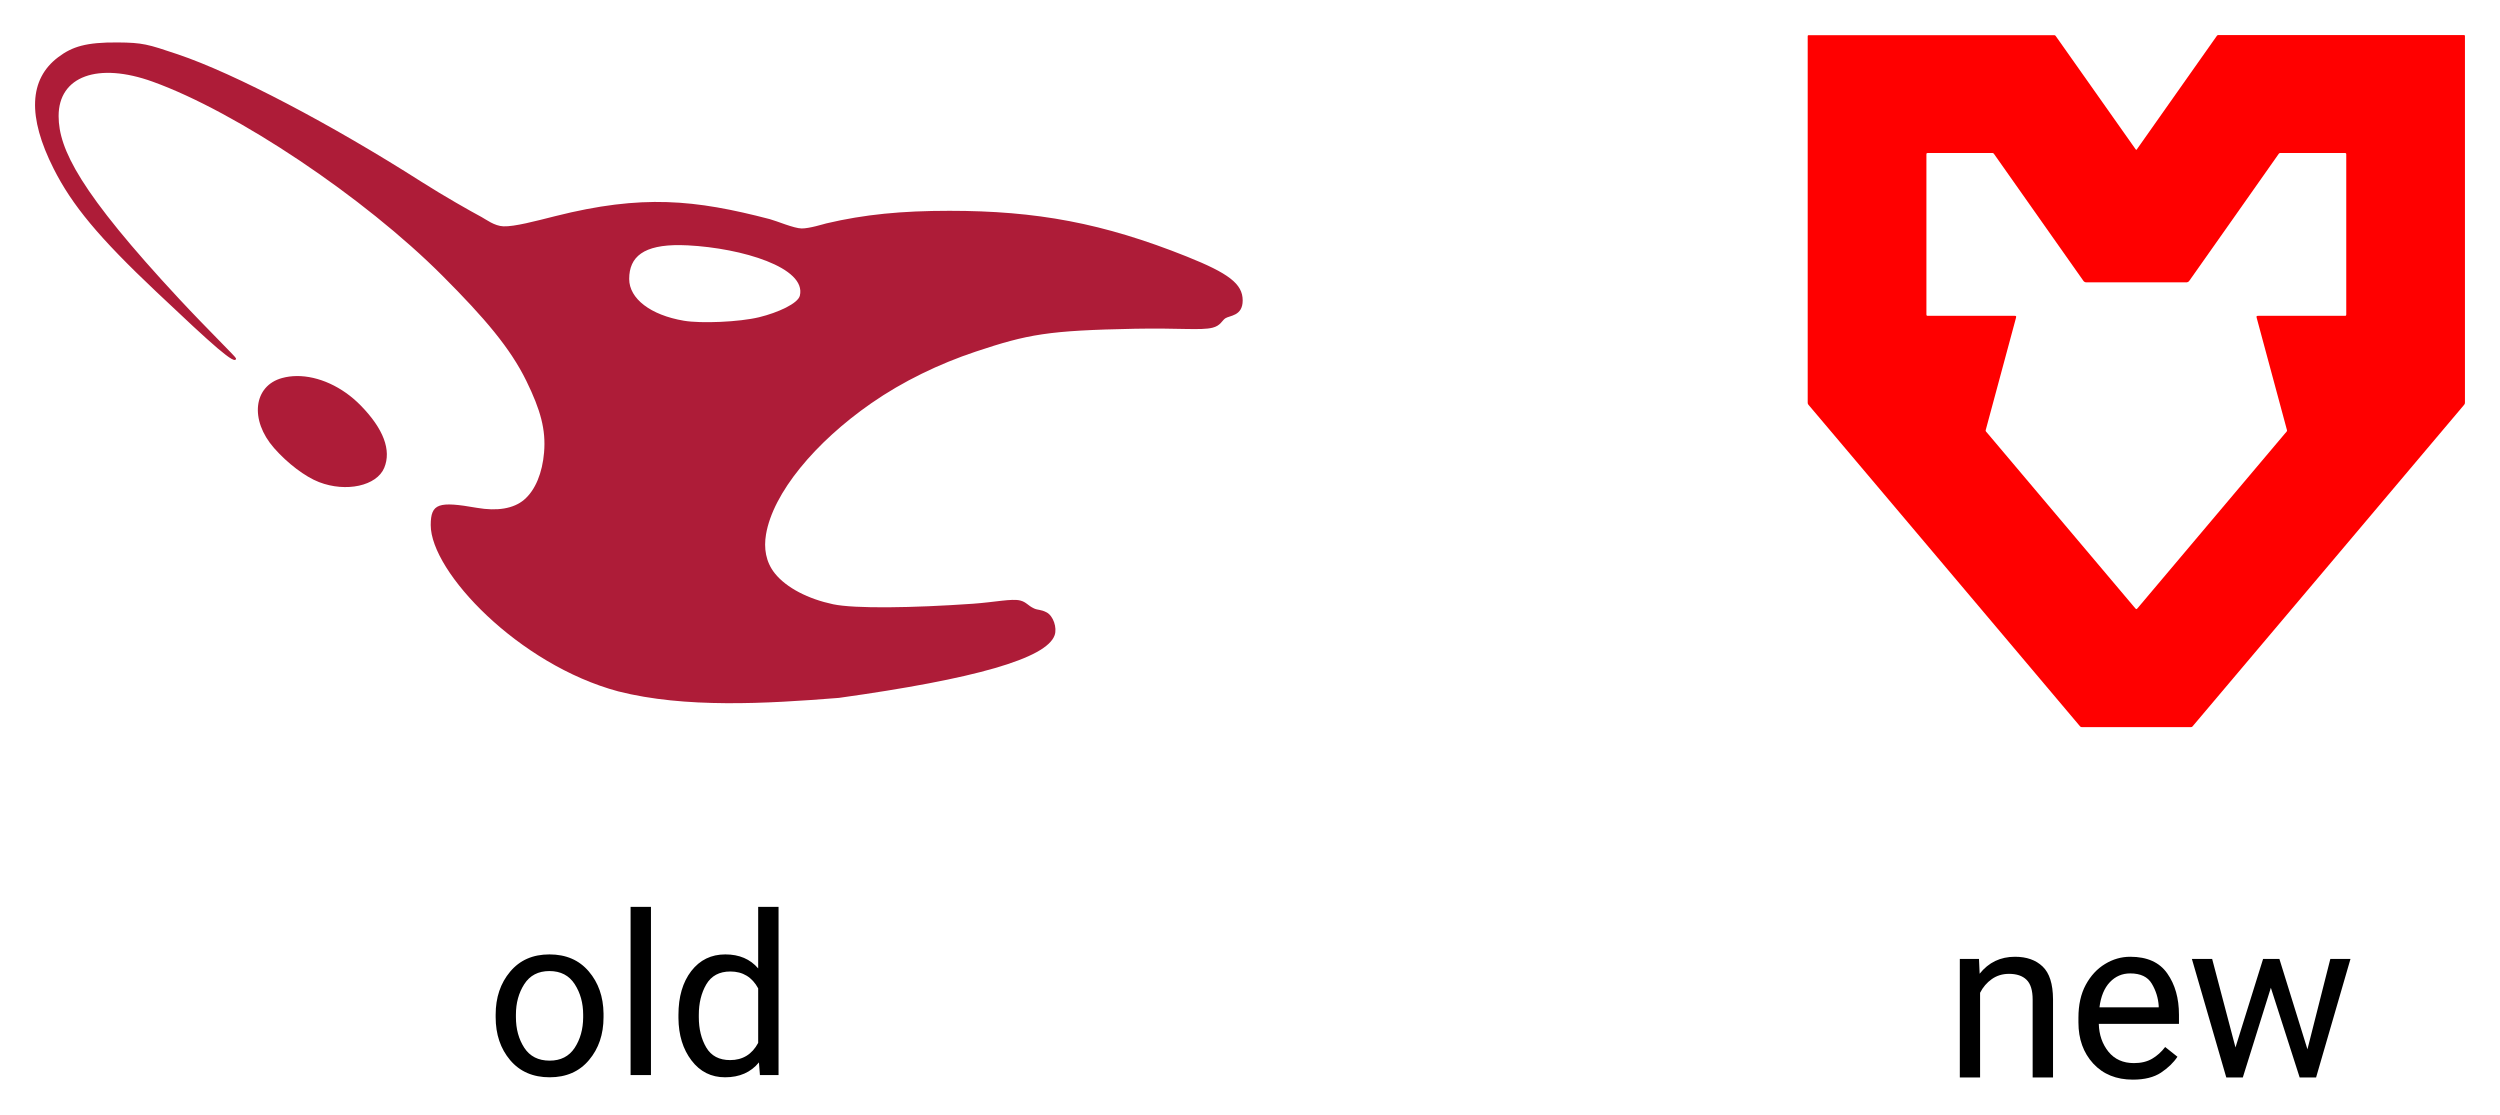
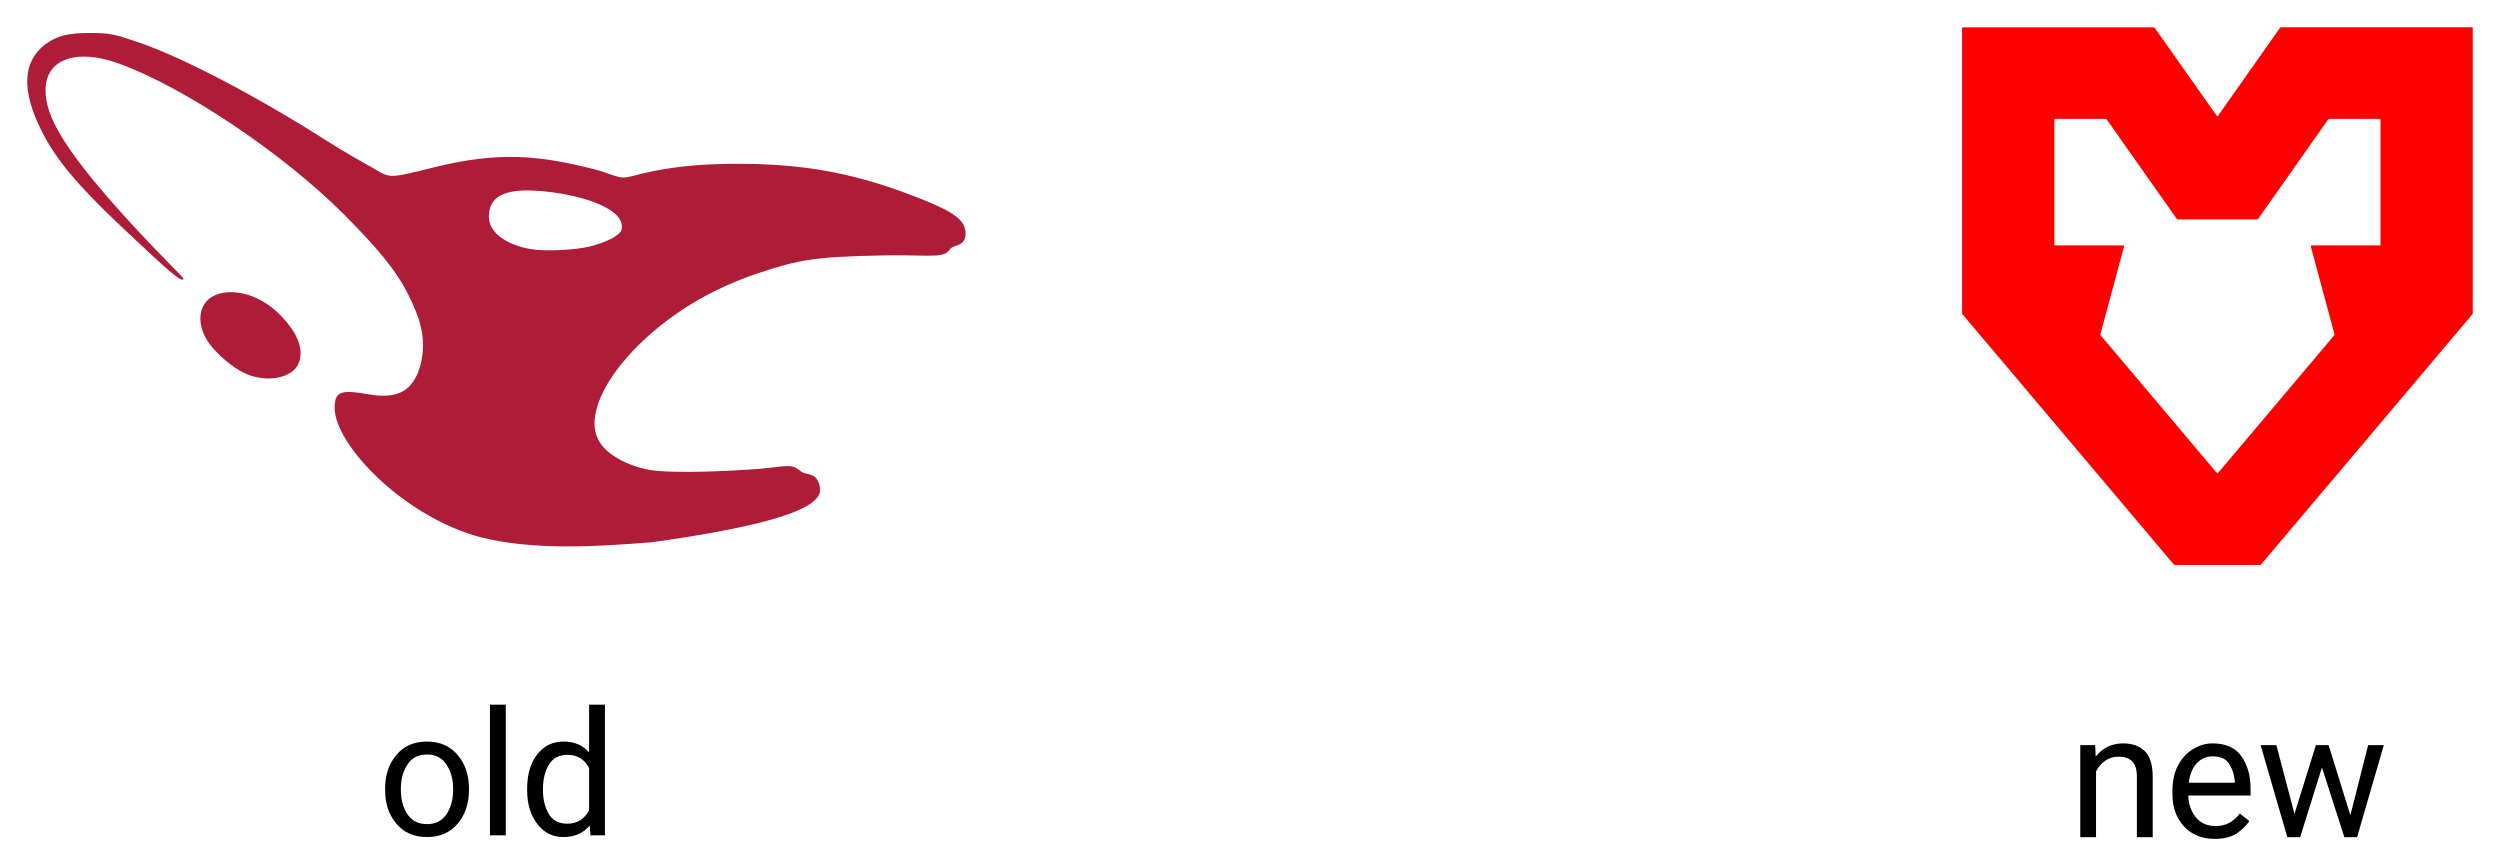
- <svg xmlns="http://www.w3.org/2000/svg" width="356.672" height="159.031" viewBox="0 0 356.672 159.031" version="1.1" id="svg1725">
+ <svg xmlns="http://www.w3.org/2000/svg" width="459.039" height="159.031" viewBox="0 0 459.039 159.031" version="1.1" id="svg1725">
  <defs id="defs1729" />
  <g id="surface1" transform="translate(2.042608,3.094582)">
    <path style="fill:#ae1c38;fill-opacity:1;fill-rule:nonzero;stroke:none" d="m 14.746,2.961 c 3.559,0.027 4.277,0.246 8.555,1.688 8.172,2.75 22.043,10.07 34.773,18.184 3.203,2.039 7.012,4.195 8.59,5.039 0.625,0.336 1.836,1.277 3.117,1.324 1.57,0.059 4.559,-0.742 7.387,-1.453 12.434,-3.129 19.934,-2.355 30.629,0.43 0.945,0.25 3.434,1.316 4.531,1.328 1.082,0.012 3.164,-0.637 3.516,-0.723 5.469,-1.289 10.777,-1.797 17.566,-1.797 12.41,0 21.906,1.742 33.867,6.527 5.953,2.383 7.973,3.887 7.973,6.258 0,2.266 -1.883,2.129 -2.5,2.566 -0.465,0.328 -0.66,1.043 -1.805,1.328 -1.645,0.414 -4.727,0.023 -11.078,0.148 -12.363,0.246 -15.207,0.762 -22.73,3.27 -5.164,1.723 -10.363,4.223 -14.871,7.355 -8.023,5.574 -14.031,12.805 -15.023,18.719 -0.328,1.938 -0.055,3.91 1.262,5.559 1.66,2.07 4.785,3.656 8.305,4.402 3.078,0.652 11.348,0.527 19.918,-0.07 3.133,-0.219 5.605,-0.773 6.797,-0.461 0.871,0.227 1.07,0.715 1.949,1.125 0.559,0.262 0.965,0.129 1.797,0.562 0.957,0.5 1.523,2.188 1.152,3.258 -1.16,3.328 -11.414,6.242 -30.781,8.945 -10.426,0.836 -21.961,1.492 -31.484,-0.93 -14.207,-3.809 -26.75,-17.051 -26.75,-23.723 0,-3.125 1.145,-3.414 6.594,-2.461 2.898,0.504 5.223,0.113 6.707,-1.137 1.652,-1.391 2.629,-3.891 2.871,-6.762 0.273,-3.266 -0.5,-6.051 -2.52,-10.191 C 70.777,46.598 67.141,42.312 61.086,36.25 49.852,24.996 31.695,12.867 19.75,8.562 11.938,5.742 6.309,7.762 6.32,13.473 6.328,18.164 9.324,24.289 23.531,39.562 c 4.027,4.328 8.098,8.285 8.098,8.469 0,1.125 -3.203,-1.777 -11.348,-9.477 C 12.031,30.762 8.234,26.176 5.602,20.953 1.863,13.543 2.094,8.207 6.262,5.062 8.27,3.547 10.258,2.926 14.746,2.961 Z M 95.016,31.875 c -5.211,-0.059 -7.293,1.641 -7.293,4.832 0,2.809 3.051,5.152 7.805,5.957 2.441,0.414 7.895,0.188 10.73,-0.5 2.723,-0.664 5.539,-1.965 5.812,-3.07 0.984,-4.016 -8.27,-6.785 -15.973,-7.184 -0.375,-0.02 -0.738,-0.031 -1.082,-0.035 z M 40.285,50.555 c 3.082,-0.027 6.508,1.508 9.145,4.211 3.246,3.324 4.391,6.375 3.344,8.887 -1.074,2.574 -5.434,3.527 -9.297,2.035 -1.977,-0.762 -4.5,-2.672 -6.422,-4.863 -3.512,-4.004 -2.941,-8.883 1.168,-9.992 0.66,-0.18 1.352,-0.27 2.062,-0.277 z m 0,0" id="path1722" />
  </g>
-   <path style="fill:#ff0000;fill-opacity:1;fill-rule:nonzero;stroke:none" d="m 304.647,21.241 -7.613,-10.793 -3.73,-5.285 c -0.055,-0.098 -0.164,-0.156 -0.277,-0.145 h -34.957 c -0.121,0 -0.164,0.047 -0.168,0.137 V 57.44 c -0.008,0.117 0.031,0.234 0.117,0.32 l 3.477,4.109 13.344,15.793 3.078,3.645 4.734,5.605 14.105,16.711 c 0.066,0.086 0.172,0.129 0.277,0.117 h 15.504 c 0.109,0.012 0.215,-0.031 0.277,-0.117 l 14.113,-16.703 4.734,-5.602 3.078,-3.645 13.34,-15.805 3.477,-4.117 c 0.082,-0.086 0.125,-0.203 0.113,-0.32 V 5.139 c 0,-0.09 -0.043,-0.137 -0.164,-0.137 h -34.969 c -0.117,-0.016 -0.227,0.043 -0.281,0.141 l -3.73,5.289 -7.617,10.809 c -0.094,0.16 -0.133,0.195 -0.262,0 z m -0.019,65.535 -21.027,-24.906 -0.242,-0.277 c -0.07,-0.082 -0.086,-0.199 -0.043,-0.297 l 4.301,-15.945 c 0.078,-0.277 0,-0.301 -0.262,-0.293 h -12.328 c -0.148,0 -0.184,-0.051 -0.188,-0.215 V 22.038 c 0,-0.18 0.055,-0.211 0.219,-0.207 h 9.137 c 0.121,-0.02 0.242,0.039 0.301,0.148 l 6.82,9.684 5.875,8.34 c 0.102,0.195 0.32,0.309 0.543,0.277 h 14.113 c 0.219,0.031 0.438,-0.082 0.539,-0.277 l 5.879,-8.34 6.816,-9.684 c 0.059,-0.109 0.18,-0.168 0.305,-0.148 h 9.133 c 0.164,0 0.227,0.027 0.219,0.207 v 22.805 c 0,0.164 -0.039,0.219 -0.188,0.215 h -12.328 c -0.254,0 -0.34,0.023 -0.262,0.293 l 4.301,15.945 c 0.047,0.098 0.027,0.215 -0.043,0.297 l -0.242,0.277 -21.016,24.906 c -0.145,0.152 -0.172,0.184 -0.332,0 z m 0,0" id="path1781" />
+   <path style="fill:#ff0000;fill-opacity:1;fill-rule:nonzero;stroke:none" d="m 407.014,21.241 -7.613,-10.793 -3.73,-5.285 c -0.055,-0.098 -0.164,-0.156 -0.277,-0.145 h -34.957 c -0.121,0 -0.164,0.047 -0.168,0.137 V 57.44 c -0.008,0.117 0.031,0.234 0.117,0.32 l 3.477,4.109 13.344,15.793 3.078,3.645 4.734,5.605 14.105,16.711 c 0.066,0.086 0.172,0.129 0.277,0.117 h 15.504 c 0.109,0.012 0.215,-0.031 0.277,-0.117 l 14.113,-16.703 4.734,-5.602 3.078,-3.645 13.34,-15.805 3.477,-4.117 c 0.082,-0.086 0.125,-0.203 0.113,-0.32 V 5.139 c 0,-0.09 -0.043,-0.137 -0.164,-0.137 h -34.969 c -0.117,-0.016 -0.227,0.043 -0.281,0.141 l -3.73,5.289 -7.617,10.809 c -0.094,0.16 -0.133,0.195 -0.262,0 z m -0.019,65.535 -21.027,-24.906 -0.242,-0.277 c -0.07,-0.082 -0.086,-0.199 -0.043,-0.297 l 4.301,-15.945 c 0.078,-0.277 0,-0.301 -0.262,-0.293 h -12.328 c -0.148,0 -0.184,-0.051 -0.188,-0.215 V 22.038 c 0,-0.18 0.055,-0.211 0.219,-0.207 h 9.137 c 0.121,-0.02 0.242,0.039 0.301,0.148 l 6.82,9.684 5.875,8.34 c 0.102,0.195 0.32,0.309 0.543,0.277 h 14.113 c 0.219,0.031 0.438,-0.082 0.539,-0.277 l 5.879,-8.34 6.816,-9.684 c 0.059,-0.109 0.18,-0.168 0.305,-0.148 h 9.133 c 0.164,0 0.227,0.027 0.219,0.207 v 22.805 c 0,0.164 -0.039,0.219 -0.188,0.215 h -12.328 c -0.254,0 -0.34,0.023 -0.262,0.293 l 4.301,15.945 c 0.047,0.098 0.027,0.215 -0.043,0.297 l -0.242,0.277 -21.016,24.906 c -0.145,0.152 -0.172,0.184 -0.332,0 z m 0,0" id="path1781" />
  <text xml:space="preserve" style="font-style:normal;font-weight:normal;font-size:40px;line-height:1.25;font-family:sans-serif;fill:#000000;fill-opacity:1;stroke:none" x="69.276" y="153.384" id="text8328">
    <tspan id="tspan8326" x="69.276" y="153.384" style="font-style:normal;font-variant:normal;font-weight:normal;font-stretch:normal;font-size:32px;font-family:Roboto;-inkscape-font-specification:'Roboto, Normal';font-variant-ligatures:normal;font-variant-caps:normal;font-variant-numeric:normal;font-variant-east-asian:normal">old</tspan>
  </text>
-   <text xml:space="preserve" style="font-style:normal;font-weight:normal;font-size:40px;line-height:1.25;font-family:sans-serif;fill:#000000;fill-opacity:1;stroke:none" x="277.403" y="153.719" id="text8830">
-     <tspan id="tspan8828" x="277.403" y="153.719" style="font-style:normal;font-variant:normal;font-weight:normal;font-stretch:normal;font-size:32px;font-family:Roboto;-inkscape-font-specification:'Roboto, Normal';font-variant-ligatures:normal;font-variant-caps:normal;font-variant-numeric:normal;font-variant-east-asian:normal">new</tspan>
+   <text xml:space="preserve" style="font-style:normal;font-weight:normal;font-size:40px;line-height:1.25;font-family:sans-serif;fill:#000000;fill-opacity:1;stroke:none" x="379.77" y="153.719" id="text8830">
+     <tspan id="tspan8828" x="379.77" y="153.719" style="font-style:normal;font-variant:normal;font-weight:normal;font-stretch:normal;font-size:32px;font-family:Roboto;-inkscape-font-specification:'Roboto, Normal';font-variant-ligatures:normal;font-variant-caps:normal;font-variant-numeric:normal;font-variant-east-asian:normal">new</tspan>
  </text>
</svg>
